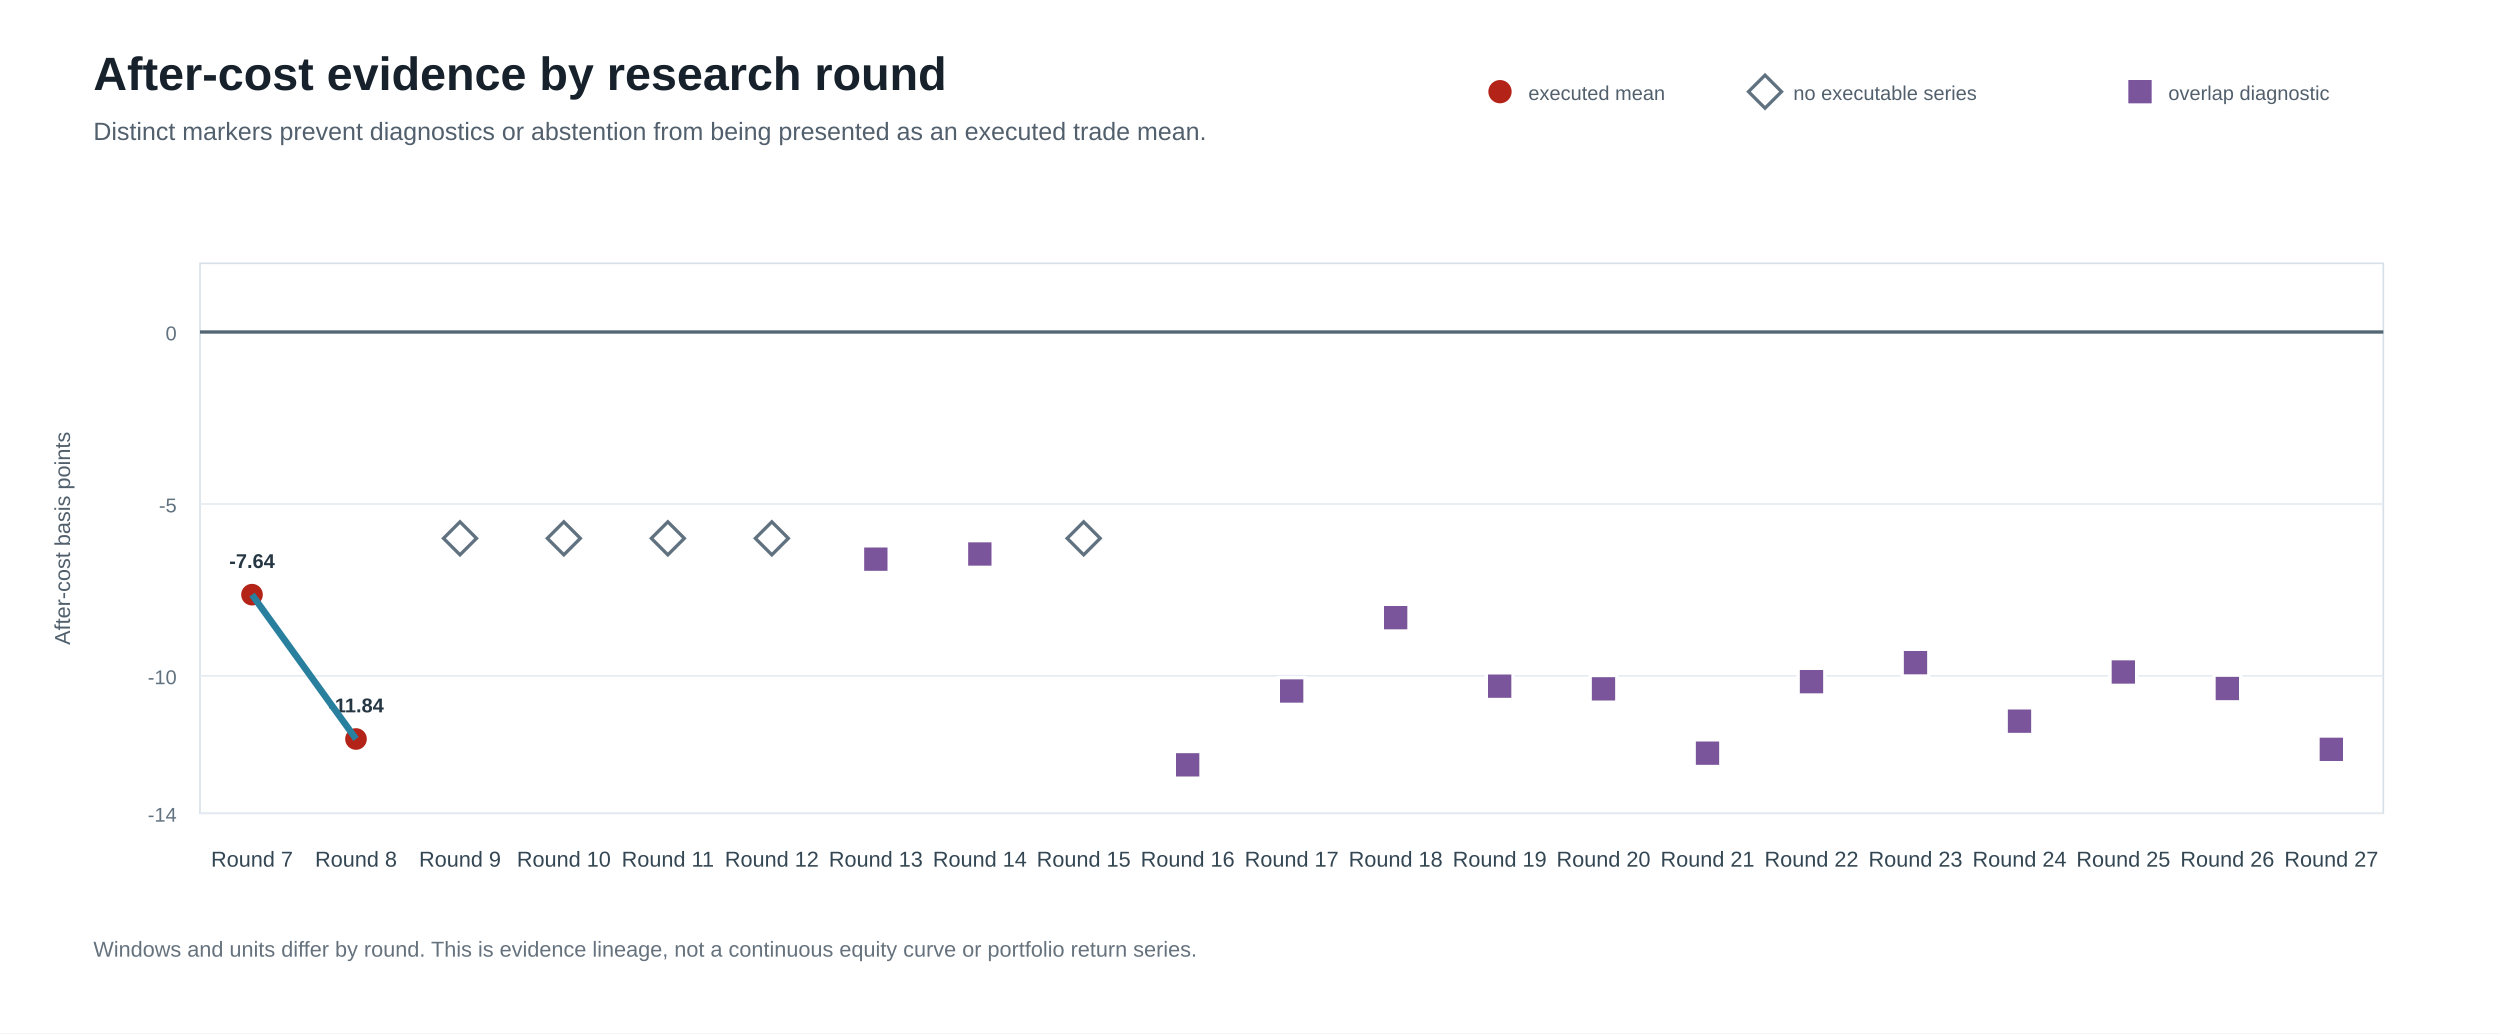
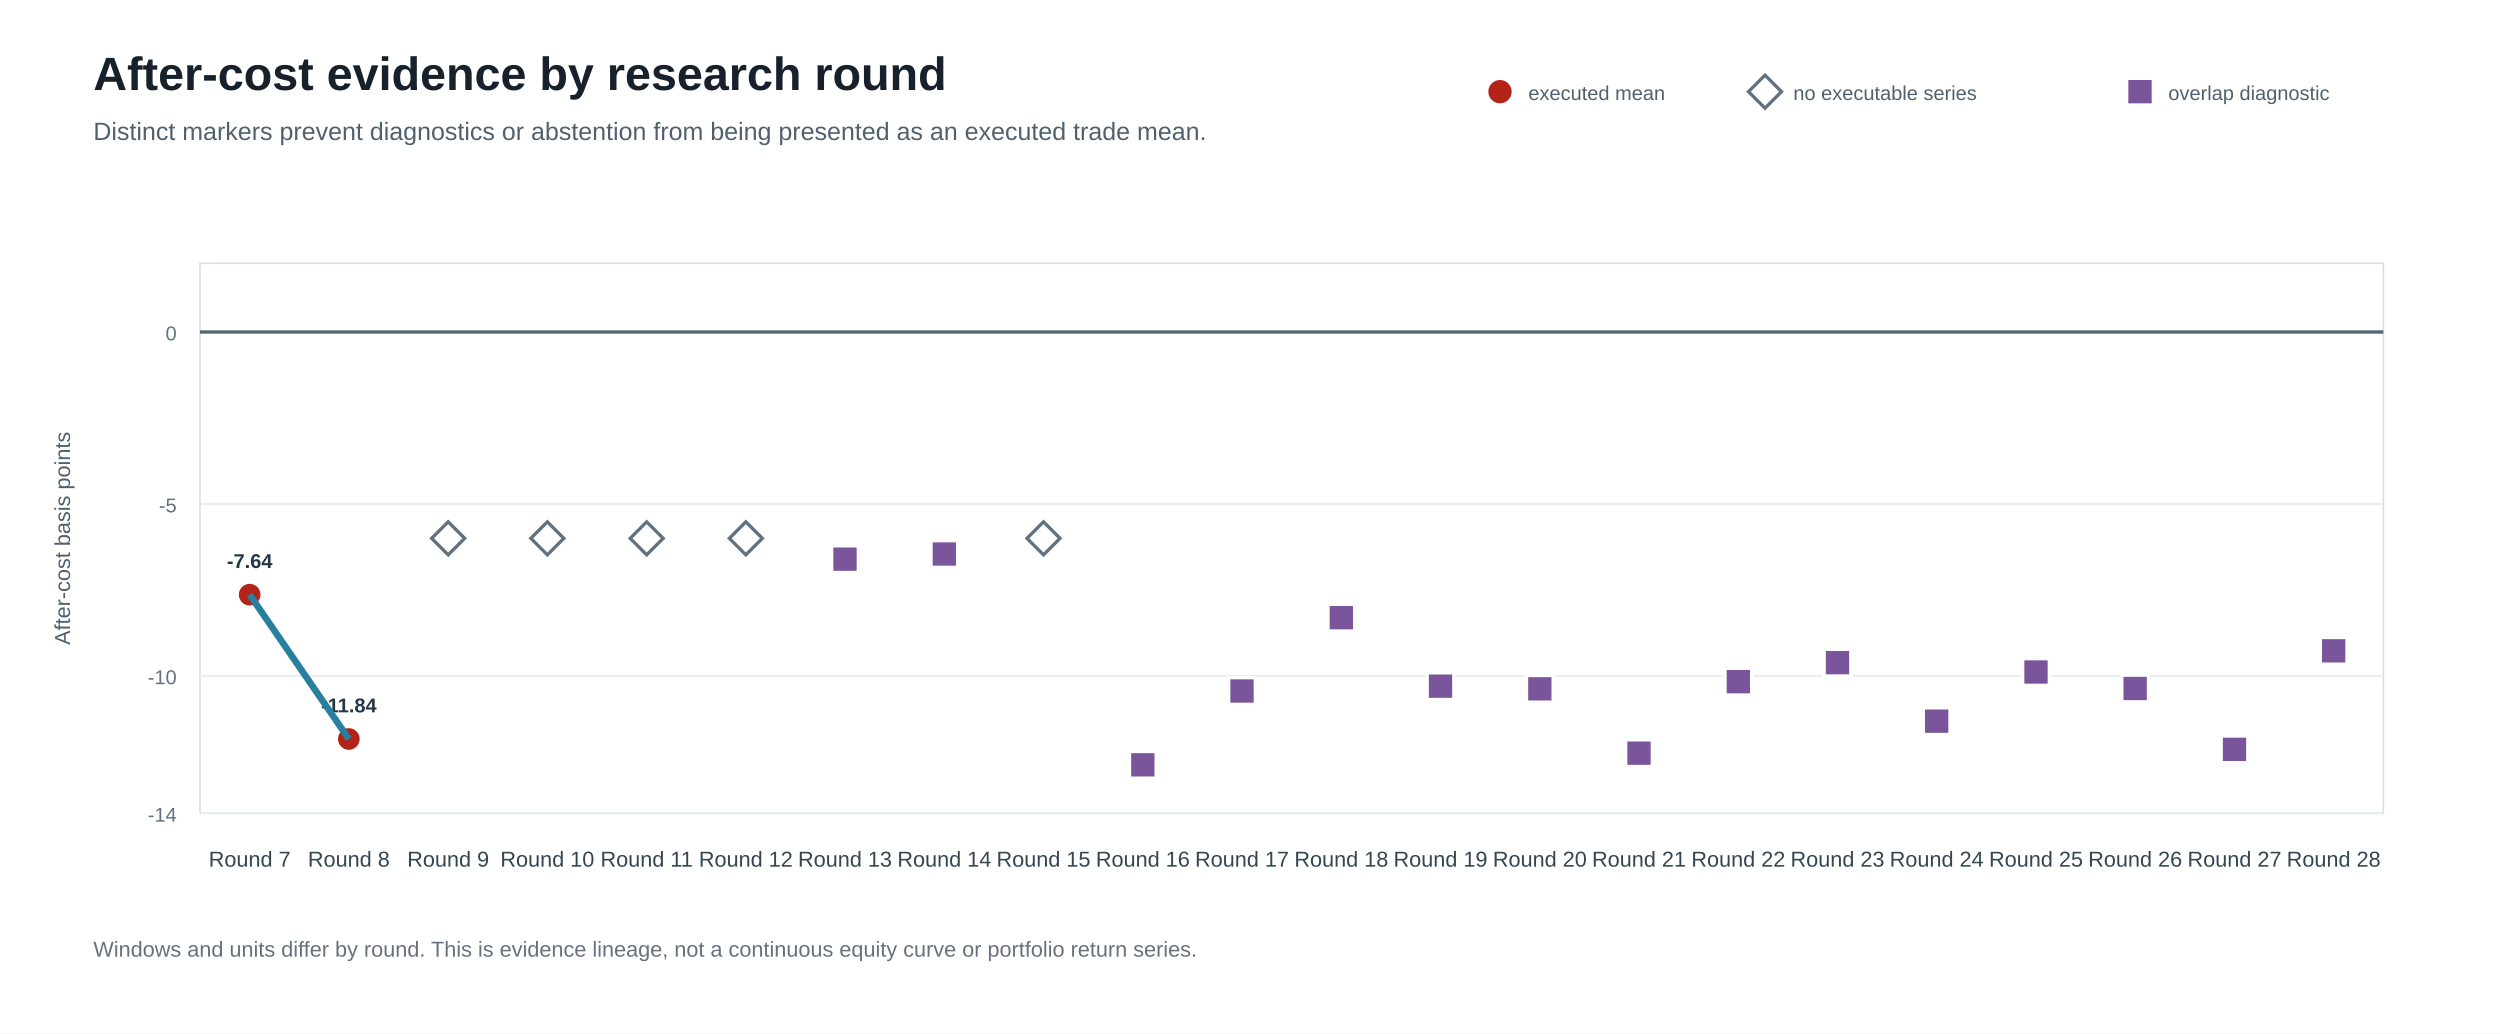
<svg xmlns="http://www.w3.org/2000/svg" width="1500" height="620" viewBox="0 0 1500 620" role="img" aria-labelledby="title desc">
  <rect width="100%" height="100%" fill="#ffffff" />
  <text x="56" y="54" font-family="Segoe UI, Arial, sans-serif" font-size="28" font-weight="700" fill="#17212b">After-cost evidence by research round</text>
  <text x="56" y="84" font-family="Segoe UI, Arial, sans-serif" font-size="15" fill="#52606d">Distinct markers prevent diagnostics or abstention from being presented as an executed trade mean.</text>
  <circle cx="900" cy="55" r="7" fill="#b42318" />
  <text x="917" y="60" font-family="Segoe UI, Arial, sans-serif" font-size="12" fill="#52606d">executed mean</text>
  <rect x="1052" y="48" width="14" height="14" fill="#ffffff" stroke="#60717f" stroke-width="2" transform="rotate(45 1059 55)" />
  <text x="1076" y="60" font-family="Segoe UI, Arial, sans-serif" font-size="12" fill="#52606d">no executable series</text>
  <rect x="1277" y="48" width="14" height="14" fill="#7b559c" />
  <text x="1301" y="60" font-family="Segoe UI, Arial, sans-serif" font-size="12" fill="#52606d">overlap diagnostic</text>
  <rect x="120" y="158" width="1310" height="330" fill="#ffffff" stroke="#d8e0e7" />
  <line x1="120" y1="488.0" x2="1430" y2="488.0" stroke="#e5ebf0" stroke-width="1" />
  <text x="106" y="493.0" text-anchor="end" font-family="Segoe UI, Arial, sans-serif" font-size="12" fill="#60717f">-14</text>
  <line x1="120" y1="405.5" x2="1430" y2="405.5" stroke="#e5ebf0" stroke-width="1" />
  <text x="106" y="410.5" text-anchor="end" font-family="Segoe UI, Arial, sans-serif" font-size="12" fill="#60717f">-10</text>
  <line x1="120" y1="302.4" x2="1430" y2="302.4" stroke="#e5ebf0" stroke-width="1" />
  <text x="106" y="307.4" text-anchor="end" font-family="Segoe UI, Arial, sans-serif" font-size="12" fill="#60717f">-5</text>
  <line x1="120" y1="199.2" x2="1430" y2="199.2" stroke="#526674" stroke-width="2" />
  <text x="106" y="204.2" text-anchor="end" font-family="Segoe UI, Arial, sans-serif" font-size="12" fill="#60717f">0</text>
-   <circle cx="151.2" cy="356.8" r="8" fill="#b42318" stroke="#ffffff" stroke-width="3" />
-   <text x="151.2" y="340.8" text-anchor="middle" font-family="Segoe UI, Arial, sans-serif" font-size="12" font-weight="700" fill="#263744">-7.64</text>
-   <text x="151.2" y="520" text-anchor="middle" font-family="Segoe UI, Arial, sans-serif" font-size="13" fill="#334653">Round 7</text>
-   <circle cx="213.6" cy="443.4" r="8" fill="#b42318" stroke="#ffffff" stroke-width="3" />
-   <text x="213.6" y="427.4" text-anchor="middle" font-family="Segoe UI, Arial, sans-serif" font-size="12" font-weight="700" fill="#263744">-11.84</text>
-   <text x="213.6" y="520" text-anchor="middle" font-family="Segoe UI, Arial, sans-serif" font-size="13" fill="#334653">Round 8</text>
-   <rect x="269.0" y="316.0" width="14" height="14" fill="#ffffff" stroke="#60717f" stroke-width="2" transform="rotate(45 276.0 323.0)" />
-   <text x="276.0" y="520" text-anchor="middle" font-family="Segoe UI, Arial, sans-serif" font-size="13" fill="#334653">Round 9</text>
-   <rect x="331.3" y="316.0" width="14" height="14" fill="#ffffff" stroke="#60717f" stroke-width="2" transform="rotate(45 338.3 323.0)" />
-   <text x="338.3" y="520" text-anchor="middle" font-family="Segoe UI, Arial, sans-serif" font-size="13" fill="#334653">Round 10</text>
-   <rect x="393.7" y="316.0" width="14" height="14" fill="#ffffff" stroke="#60717f" stroke-width="2" transform="rotate(45 400.7 323.0)" />
-   <text x="400.7" y="520" text-anchor="middle" font-family="Segoe UI, Arial, sans-serif" font-size="13" fill="#334653">Round 11</text>
-   <rect x="456.1" y="316.0" width="14" height="14" fill="#ffffff" stroke="#60717f" stroke-width="2" transform="rotate(45 463.1 323.0)" />
-   <text x="463.1" y="520" text-anchor="middle" font-family="Segoe UI, Arial, sans-serif" font-size="13" fill="#334653">Round 12</text>
-   <rect x="517.5" y="327.5" width="16" height="16" fill="#7b559c" stroke="#ffffff" stroke-width="2" />
-   <text x="525.5" y="520" text-anchor="middle" font-family="Segoe UI, Arial, sans-serif" font-size="13" fill="#334653">Round 13</text>
-   <rect x="579.9" y="324.4" width="16" height="16" fill="#7b559c" stroke="#ffffff" stroke-width="2" />
-   <text x="587.9" y="520" text-anchor="middle" font-family="Segoe UI, Arial, sans-serif" font-size="13" fill="#334653">Round 14</text>
-   <rect x="643.2" y="316.0" width="14" height="14" fill="#ffffff" stroke="#60717f" stroke-width="2" transform="rotate(45 650.2 323.0)" />
-   <text x="650.2" y="520" text-anchor="middle" font-family="Segoe UI, Arial, sans-serif" font-size="13" fill="#334653">Round 15</text>
-   <rect x="704.6" y="450.9" width="16" height="16" fill="#7b559c" stroke="#ffffff" stroke-width="2" />
-   <text x="712.6" y="520" text-anchor="middle" font-family="Segoe UI, Arial, sans-serif" font-size="13" fill="#334653">Round 16</text>
-   <rect x="767.0" y="406.6" width="16" height="16" fill="#7b559c" stroke="#ffffff" stroke-width="2" />
-   <text x="775.0" y="520" text-anchor="middle" font-family="Segoe UI, Arial, sans-serif" font-size="13" fill="#334653">Round 17</text>
-   <rect x="829.4" y="362.6" width="16" height="16" fill="#7b559c" stroke="#ffffff" stroke-width="2" />
-   <text x="837.4" y="520" text-anchor="middle" font-family="Segoe UI, Arial, sans-serif" font-size="13" fill="#334653">Round 18</text>
-   <rect x="891.8" y="403.7" width="16" height="16" fill="#7b559c" stroke="#ffffff" stroke-width="2" />
-   <text x="899.8" y="520" text-anchor="middle" font-family="Segoe UI, Arial, sans-serif" font-size="13" fill="#334653">Round 19</text>
-   <rect x="954.1" y="405.3" width="16" height="16" fill="#7b559c" stroke="#ffffff" stroke-width="2" />
-   <text x="962.1" y="520" text-anchor="middle" font-family="Segoe UI, Arial, sans-serif" font-size="13" fill="#334653">Round 20</text>
-   <rect x="1016.5" y="443.9" width="16" height="16" fill="#7b559c" stroke="#ffffff" stroke-width="2" />
-   <text x="1024.5" y="520" text-anchor="middle" font-family="Segoe UI, Arial, sans-serif" font-size="13" fill="#334653">Round 21</text>
-   <rect x="1078.9" y="401.0" width="16" height="16" fill="#7b559c" stroke="#ffffff" stroke-width="2" />
-   <text x="1086.9" y="520" text-anchor="middle" font-family="Segoe UI, Arial, sans-serif" font-size="13" fill="#334653">Round 22</text>
-   <rect x="1141.3" y="389.6" width="16" height="16" fill="#7b559c" stroke="#ffffff" stroke-width="2" />
-   <text x="1149.3" y="520" text-anchor="middle" font-family="Segoe UI, Arial, sans-serif" font-size="13" fill="#334653">Round 23</text>
-   <rect x="1203.7" y="424.7" width="16" height="16" fill="#7b559c" stroke="#ffffff" stroke-width="2" />
-   <text x="1211.7" y="520" text-anchor="middle" font-family="Segoe UI, Arial, sans-serif" font-size="13" fill="#334653">Round 24</text>
-   <rect x="1266.0" y="395.2" width="16" height="16" fill="#7b559c" stroke="#ffffff" stroke-width="2" />
-   <text x="1274.0" y="520" text-anchor="middle" font-family="Segoe UI, Arial, sans-serif" font-size="13" fill="#334653">Round 25</text>
-   <rect x="1328.4" y="405.1" width="16" height="16" fill="#7b559c" stroke="#ffffff" stroke-width="2" />
-   <text x="1336.4" y="520" text-anchor="middle" font-family="Segoe UI, Arial, sans-serif" font-size="13" fill="#334653">Round 26</text>
-   <rect x="1390.8" y="441.6" width="16" height="16" fill="#7b559c" stroke="#ffffff" stroke-width="2" />
-   <text x="1398.8" y="520" text-anchor="middle" font-family="Segoe UI, Arial, sans-serif" font-size="13" fill="#334653">Round 27</text>
-   <polyline points="151.2,356.8 213.6,443.4" fill="none" stroke="#287f9e" stroke-width="4" />
+   <circle cx="149.8" cy="356.8" r="8" fill="#b42318" stroke="#ffffff" stroke-width="3" />
+   <text x="149.8" y="340.8" text-anchor="middle" font-family="Segoe UI, Arial, sans-serif" font-size="12" font-weight="700" fill="#263744">-7.64</text>
+   <text x="149.8" y="520" text-anchor="middle" font-family="Segoe UI, Arial, sans-serif" font-size="13" fill="#334653">Round 7</text>
+   <circle cx="209.3" cy="443.4" r="8" fill="#b42318" stroke="#ffffff" stroke-width="3" />
+   <text x="209.3" y="427.4" text-anchor="middle" font-family="Segoe UI, Arial, sans-serif" font-size="12" font-weight="700" fill="#263744">-11.84</text>
+   <text x="209.3" y="520" text-anchor="middle" font-family="Segoe UI, Arial, sans-serif" font-size="13" fill="#334653">Round 8</text>
+   <rect x="261.9" y="316.0" width="14" height="14" fill="#ffffff" stroke="#60717f" stroke-width="2" transform="rotate(45 268.9 323.0)" />
+   <text x="268.9" y="520" text-anchor="middle" font-family="Segoe UI, Arial, sans-serif" font-size="13" fill="#334653">Round 9</text>
+   <rect x="321.4" y="316.0" width="14" height="14" fill="#ffffff" stroke="#60717f" stroke-width="2" transform="rotate(45 328.4 323.0)" />
+   <text x="328.4" y="520" text-anchor="middle" font-family="Segoe UI, Arial, sans-serif" font-size="13" fill="#334653">Round 10</text>
+   <rect x="381.0" y="316.0" width="14" height="14" fill="#ffffff" stroke="#60717f" stroke-width="2" transform="rotate(45 388.0 323.0)" />
+   <text x="388.0" y="520" text-anchor="middle" font-family="Segoe UI, Arial, sans-serif" font-size="13" fill="#334653">Round 11</text>
+   <rect x="440.5" y="316.0" width="14" height="14" fill="#ffffff" stroke="#60717f" stroke-width="2" transform="rotate(45 447.5 323.0)" />
+   <text x="447.5" y="520" text-anchor="middle" font-family="Segoe UI, Arial, sans-serif" font-size="13" fill="#334653">Round 12</text>
+   <rect x="499.0" y="327.5" width="16" height="16" fill="#7b559c" stroke="#ffffff" stroke-width="2" />
+   <text x="507.0" y="520" text-anchor="middle" font-family="Segoe UI, Arial, sans-serif" font-size="13" fill="#334653">Round 13</text>
+   <rect x="558.6" y="324.4" width="16" height="16" fill="#7b559c" stroke="#ffffff" stroke-width="2" />
+   <text x="566.6" y="520" text-anchor="middle" font-family="Segoe UI, Arial, sans-serif" font-size="13" fill="#334653">Round 14</text>
+   <rect x="619.1" y="316.0" width="14" height="14" fill="#ffffff" stroke="#60717f" stroke-width="2" transform="rotate(45 626.1 323.0)" />
+   <text x="626.1" y="520" text-anchor="middle" font-family="Segoe UI, Arial, sans-serif" font-size="13" fill="#334653">Round 15</text>
+   <rect x="677.7" y="450.9" width="16" height="16" fill="#7b559c" stroke="#ffffff" stroke-width="2" />
+   <text x="685.7" y="520" text-anchor="middle" font-family="Segoe UI, Arial, sans-serif" font-size="13" fill="#334653">Round 16</text>
+   <rect x="737.2" y="406.6" width="16" height="16" fill="#7b559c" stroke="#ffffff" stroke-width="2" />
+   <text x="745.2" y="520" text-anchor="middle" font-family="Segoe UI, Arial, sans-serif" font-size="13" fill="#334653">Round 17</text>
+   <rect x="796.8" y="362.6" width="16" height="16" fill="#7b559c" stroke="#ffffff" stroke-width="2" />
+   <text x="804.8" y="520" text-anchor="middle" font-family="Segoe UI, Arial, sans-serif" font-size="13" fill="#334653">Round 18</text>
+   <rect x="856.3" y="403.7" width="16" height="16" fill="#7b559c" stroke="#ffffff" stroke-width="2" />
+   <text x="864.3" y="520" text-anchor="middle" font-family="Segoe UI, Arial, sans-serif" font-size="13" fill="#334653">Round 19</text>
+   <rect x="915.9" y="405.3" width="16" height="16" fill="#7b559c" stroke="#ffffff" stroke-width="2" />
+   <text x="923.9" y="520" text-anchor="middle" font-family="Segoe UI, Arial, sans-serif" font-size="13" fill="#334653">Round 20</text>
+   <rect x="975.4" y="443.9" width="16" height="16" fill="#7b559c" stroke="#ffffff" stroke-width="2" />
+   <text x="983.4" y="520" text-anchor="middle" font-family="Segoe UI, Arial, sans-serif" font-size="13" fill="#334653">Round 21</text>
+   <rect x="1035.0" y="401.0" width="16" height="16" fill="#7b559c" stroke="#ffffff" stroke-width="2" />
+   <text x="1043.0" y="520" text-anchor="middle" font-family="Segoe UI, Arial, sans-serif" font-size="13" fill="#334653">Round 22</text>
+   <rect x="1094.5" y="389.6" width="16" height="16" fill="#7b559c" stroke="#ffffff" stroke-width="2" />
+   <text x="1102.5" y="520" text-anchor="middle" font-family="Segoe UI, Arial, sans-serif" font-size="13" fill="#334653">Round 23</text>
+   <rect x="1154.0" y="424.7" width="16" height="16" fill="#7b559c" stroke="#ffffff" stroke-width="2" />
+   <text x="1162.0" y="520" text-anchor="middle" font-family="Segoe UI, Arial, sans-serif" font-size="13" fill="#334653">Round 24</text>
+   <rect x="1213.6" y="395.2" width="16" height="16" fill="#7b559c" stroke="#ffffff" stroke-width="2" />
+   <text x="1221.6" y="520" text-anchor="middle" font-family="Segoe UI, Arial, sans-serif" font-size="13" fill="#334653">Round 25</text>
+   <rect x="1273.1" y="405.1" width="16" height="16" fill="#7b559c" stroke="#ffffff" stroke-width="2" />
+   <text x="1281.1" y="520" text-anchor="middle" font-family="Segoe UI, Arial, sans-serif" font-size="13" fill="#334653">Round 26</text>
+   <rect x="1332.7" y="441.6" width="16" height="16" fill="#7b559c" stroke="#ffffff" stroke-width="2" />
+   <text x="1340.7" y="520" text-anchor="middle" font-family="Segoe UI, Arial, sans-serif" font-size="13" fill="#334653">Round 27</text>
+   <rect x="1392.2" y="382.5" width="16" height="16" fill="#7b559c" stroke="#ffffff" stroke-width="2" />
+   <text x="1400.2" y="520" text-anchor="middle" font-family="Segoe UI, Arial, sans-serif" font-size="13" fill="#334653">Round 28</text>
+   <polyline points="149.8,356.8 209.3,443.4" fill="none" stroke="#287f9e" stroke-width="4" />
  <text x="42" y="323" transform="rotate(-90 42 323)" text-anchor="middle" font-family="Segoe UI, Arial, sans-serif" font-size="13" fill="#51606d">After-cost basis points</text>
  <text x="56" y="574" font-family="Segoe UI, Arial, sans-serif" font-size="13" fill="#65727d">Windows and units differ by round. This is evidence lineage, not a continuous equity curve or portfolio return series.</text>
</svg>
